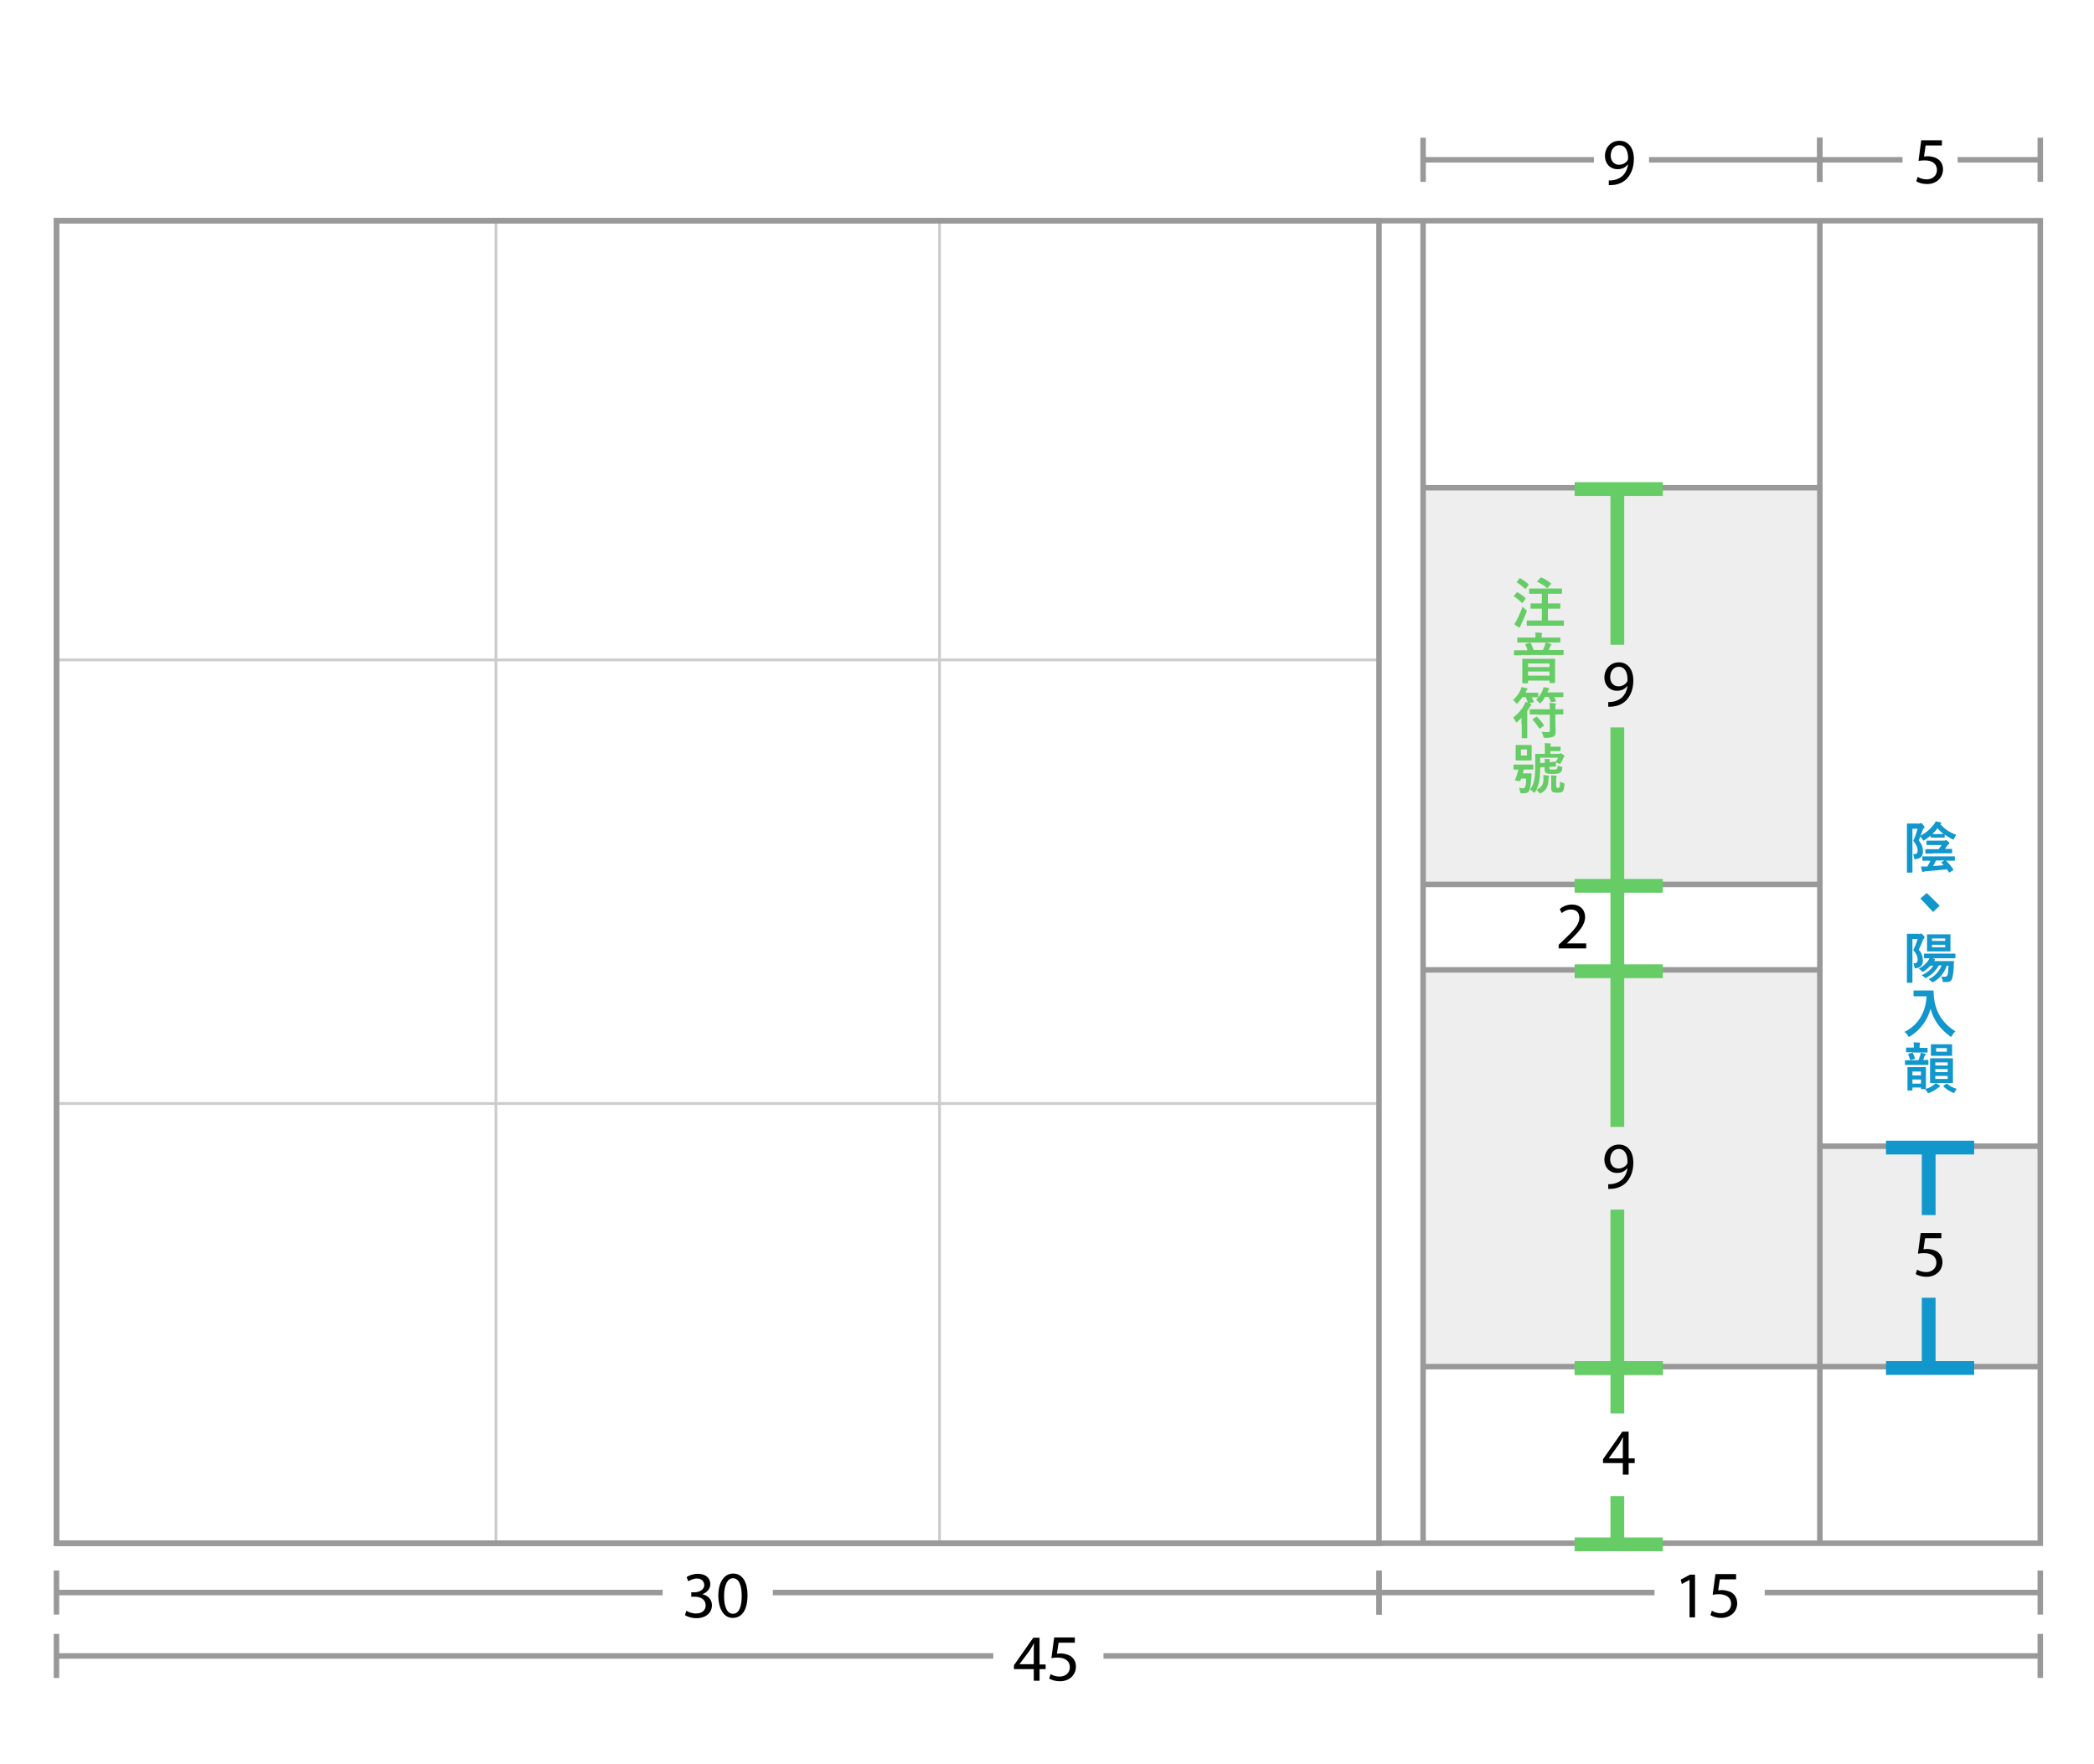
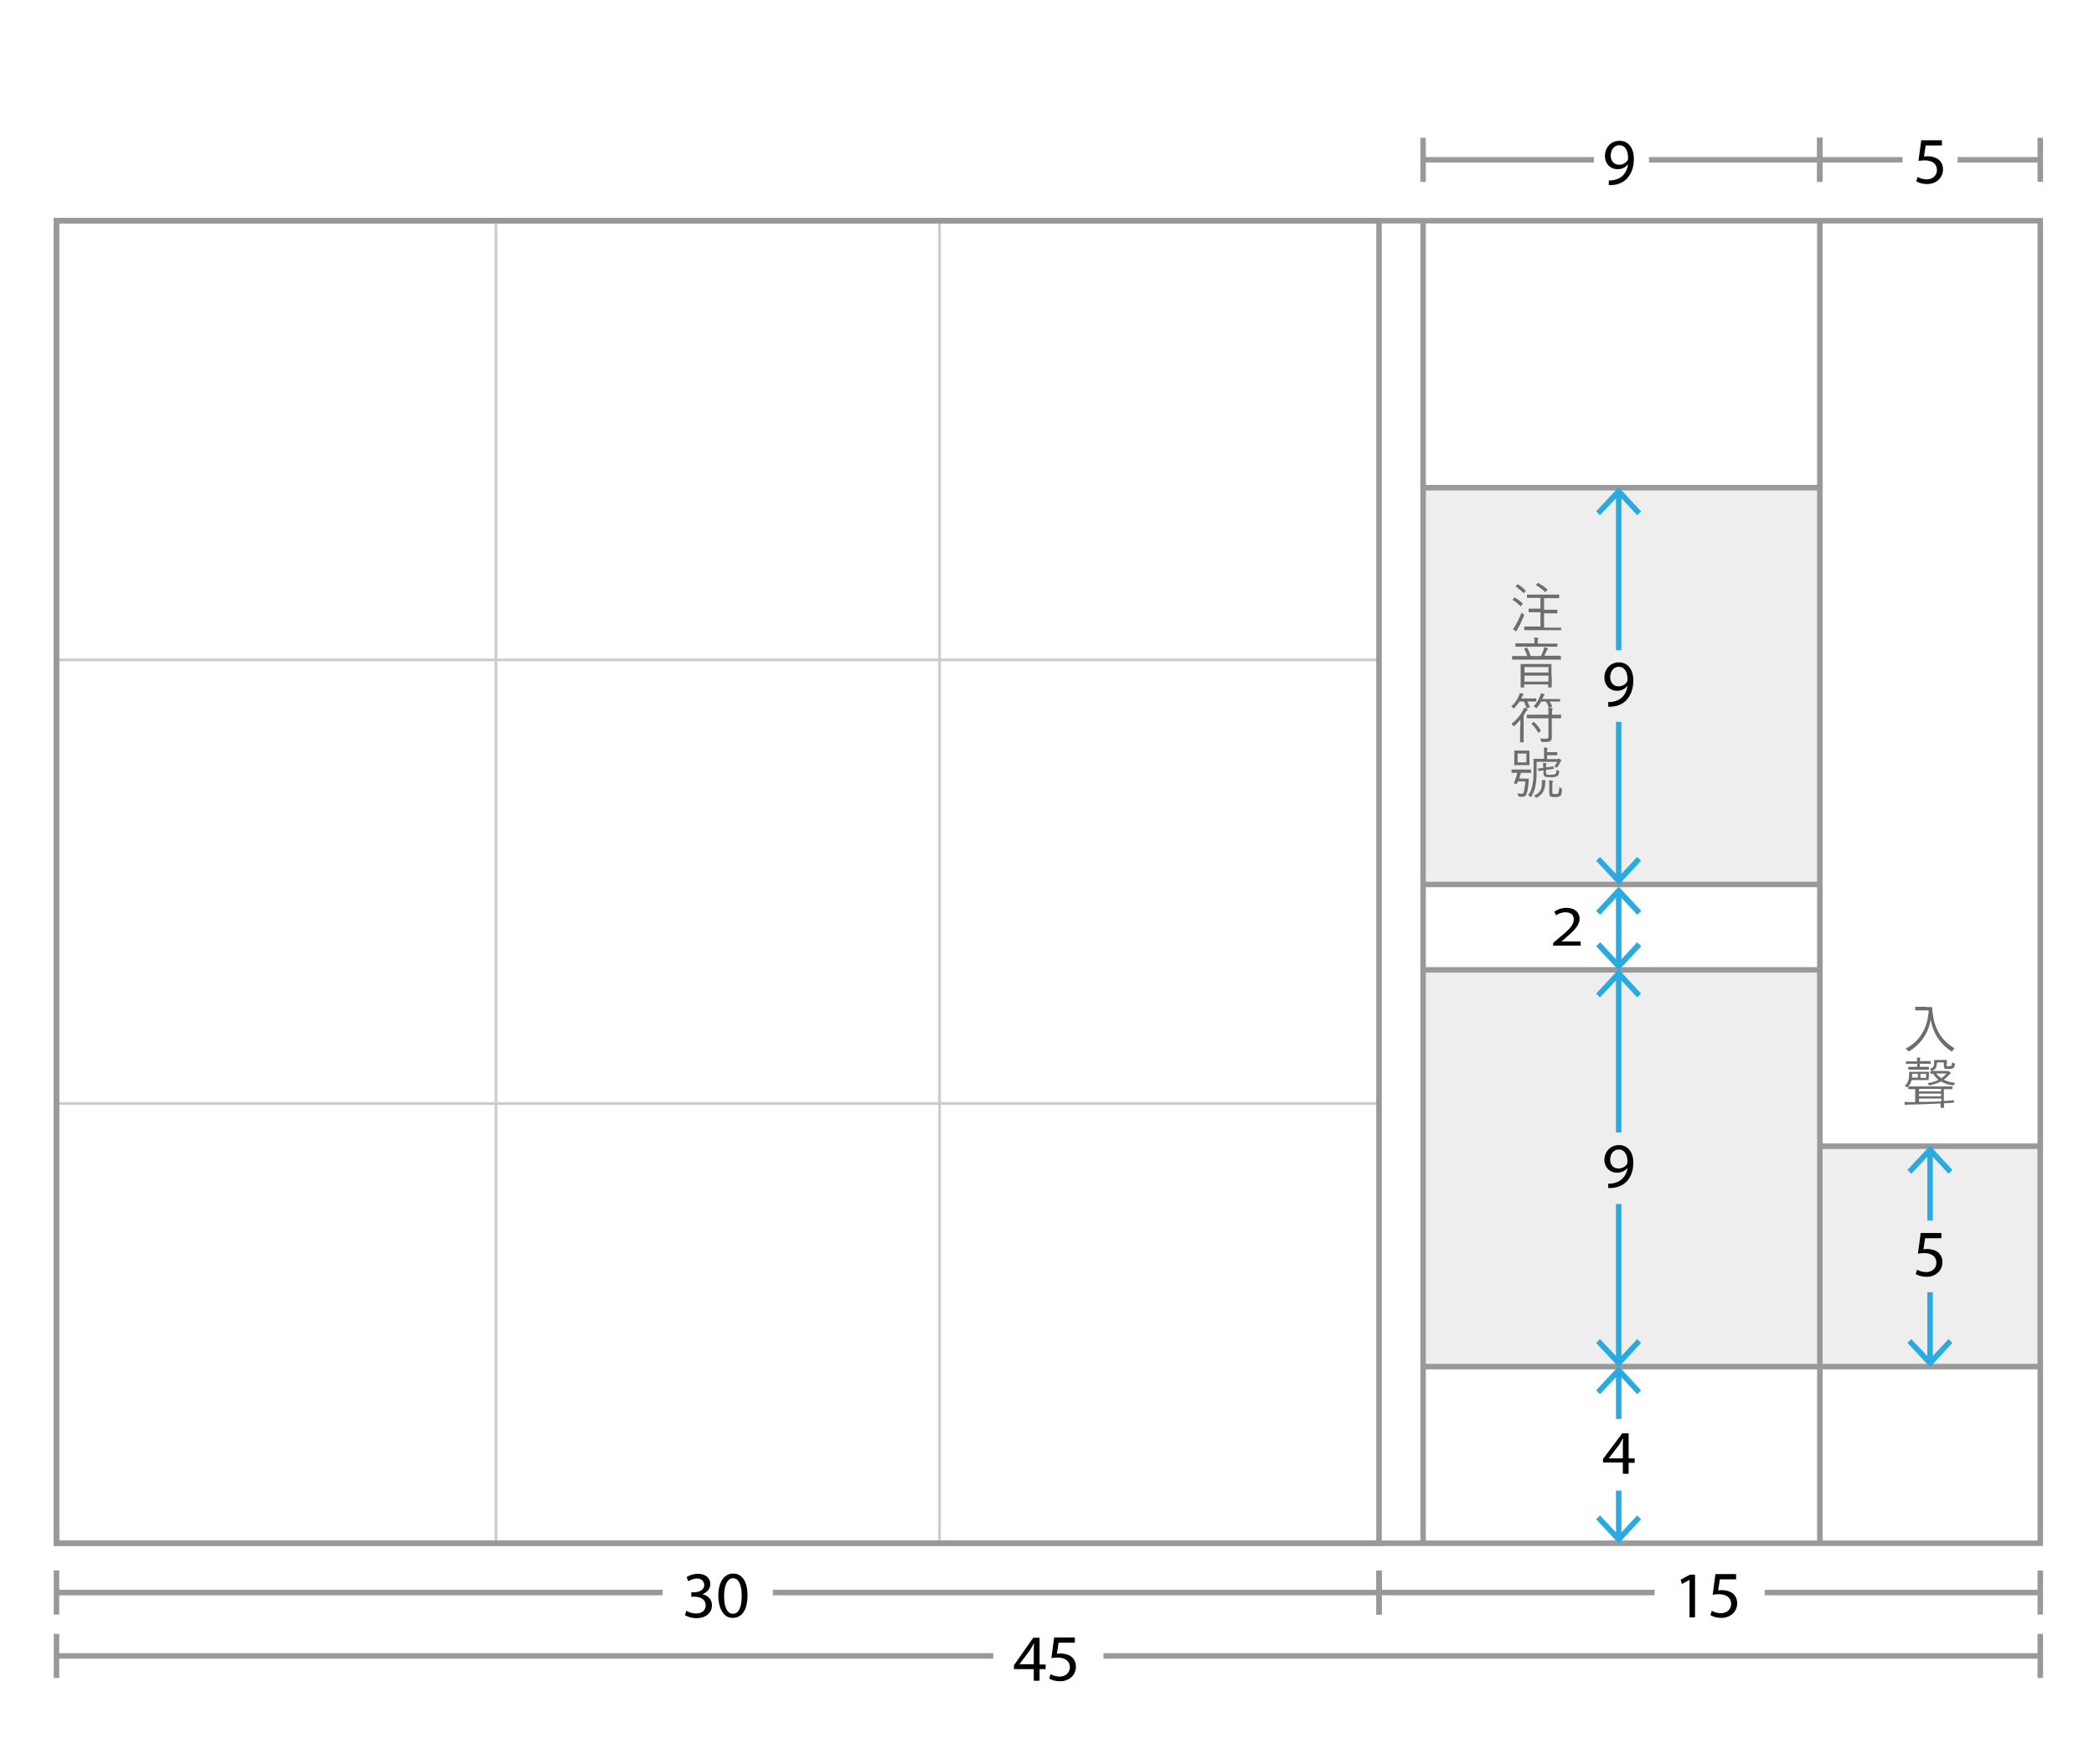
<svg xmlns="http://www.w3.org/2000/svg" viewBox="0 0 760 640" enable-background="new 0 0 760 640">
  <g>
    <g>
      <path fill="none" stroke="#999" stroke-width="2" stroke-miterlimit="10" d="M20.5 601h340M400.5 601h340" />
      <path fill="#999" d="M19.5 593h2v16h-2zM739.5 593h2v16h-2z" />
      <path d="M375.2 610v-4.2H368v-1.4l7-10h2.3v9.7h2.2v1.7h-2.2v4.2h-2.1zm0-5.9v-5.2c0-.8 0-1.6.1-2.4h-.1c-.5.9-.9 1.6-1.3 2.3L370 604h5.2zM390.2 596.2h-6l-.6 4c.4 0 .7-.1 1.3-.1 1.2 0 2.4.3 3.4.8 1.2.7 2.2 2 2.2 4 0 3-2.4 5.3-5.8 5.3-1.7 0-3.1-.5-3.9-1l.5-1.6c.6.4 1.9.9 3.3.9 2 0 3.7-1.3 3.7-3.4 0-2-1.4-3.5-4.5-3.5-.9 0-1.6.1-2.2.2l1-7.5h7.5v1.9z" />
    </g>
    <g>
      <path fill="none" stroke="#999" stroke-width="2" stroke-miterlimit="10" d="M20.5 578h220M280.5 578h220" />
      <path fill="#999" d="M19.5 570h2v16h-2zM499.5 570h2v16h-2z" />
      <path d="M249.1 584.6c.6.4 2 1 3.5 1 2.7 0 3.6-1.7 3.5-3 0-2.2-2-3.1-4-3.1h-1.2v-1.6h1.2c1.5 0 3.5-.8 3.5-2.6 0-1.2-.8-2.4-2.7-2.4-1.2 0-2.4.6-3.1 1l-.6-1.5c.8-.6 2.4-1.2 4.1-1.2 3.1 0 4.5 1.8 4.5 3.7 0 1.6-1 3-2.9 3.7 1.9.4 3.5 1.8 3.5 4 0 2.5-1.9 4.7-5.7 4.7-1.8 0-3.3-.6-4.1-1.1l.5-1.6zM271.3 579c0 5.3-2 8.2-5.4 8.2-3 0-5.1-2.9-5.2-8 0-5.2 2.3-8.1 5.4-8.1 3.3 0 5.2 3 5.2 7.9zm-8.5.3c0 4.1 1.2 6.4 3.2 6.4 2.2 0 3.2-2.5 3.2-6.5 0-3.8-1-6.4-3.2-6.4-1.8 0-3.2 2.2-3.2 6.5z" />
    </g>
    <g>
      <path fill="none" stroke="#999" stroke-width="2" stroke-miterlimit="10" d="M500.5 578h100M640.5 578h100" />
      <path fill="#999" d="M499.5 570h2v16h-2zM739.5 570h2v16h-2z" />
      <path d="M613.2 573.4l-2.8 1.5-.4-1.6 3.4-1.8h1.8V587h-2v-13.6zM630.2 573.2h-6l-.6 4c.4 0 .7-.1 1.3-.1 1.2 0 2.4.3 3.4.8 1.2.7 2.2 2 2.2 4 0 3-2.4 5.3-5.8 5.3-1.7 0-3.1-.5-3.9-1l.5-1.6c.6.4 1.9.9 3.3.9 2 0 3.7-1.3 3.7-3.4 0-2-1.4-3.5-4.5-3.5-.9 0-1.6.1-2.2.2l1-7.5h7.5v1.9z" />
    </g>
  </g>
  <g>
    <g>
      <path fill="none" stroke="#999" stroke-width="2" stroke-miterlimit="10" d="M660.5 58h30M710.5 58h30" />
      <path fill="#999" d="M659.5 50h2v16h-2zM739.5 50h2v16h-2z" />
      <path fill="none" d="M694.5 46.5h13.9v30.4h-13.9z" />
      <path d="M704.9 52.8h-6l-.6 4c.4 0 .7-.1 1.3-.1 1.2 0 2.4.3 3.4.8 1.2.7 2.2 2 2.2 4 0 3-2.4 5.3-5.8 5.3-1.7 0-3.1-.5-3.9-1l.5-1.6c.6.4 1.9.9 3.3.9 2 0 3.7-1.3 3.7-3.4 0-2-1.4-3.5-4.5-3.5-.9 0-1.6.1-2.2.2l1-7.5h7.5v1.9z" />
    </g>
    <g>
      <path fill="none" stroke="#999" stroke-width="2" stroke-miterlimit="10" d="M516.5 58h62M598.5 58h62" />
      <path fill="#999" d="M515.5 50h2v16h-2zM659.5 50h2v16h-2z" />
      <path d="M583.8 65.5c.5 0 1 0 1.7-.1 1.2-.2 2.4-.7 3.3-1.5 1-.9 1.8-2.3 2.1-4.2h-.1c-.9 1.1-2.1 1.7-3.7 1.7-2.8 0-4.6-2.1-4.6-4.8 0-3 2.1-5.5 5.3-5.5s5.2 2.6 5.2 6.6c0 3.4-1.2 5.8-2.7 7.3-1.2 1.2-2.9 1.9-4.5 2.1-.8.1-1.4.1-1.9.1v-1.7zm.8-9c0 1.9 1.2 3.3 3 3.3 1.4 0 2.5-.7 3.1-1.6.1-.2.2-.4.2-.8 0-2.7-1-4.7-3.2-4.7-1.8 0-3.1 1.6-3.1 3.8z" />
    </g>
  </g>
  <g>
    <g>
      <path fill="#eee" d="M516.5 177.1h144v144h-144z" />
      <path fill="none" stroke="#999" stroke-width="2" stroke-miterlimit="10" d="M516.5 321h144M516.5 177h144" />
    </g>
    <g>
      <path fill="#eee" d="M516.5 352.1h144v144h-144z" />
      <path fill="none" stroke="#999" stroke-width="2" stroke-miterlimit="10" d="M516.5 496h144M516.5 352h144" />
    </g>
    <g>
      <path fill="#eee" d="M660.5 416.1h80v80h-80z" />
      <path fill="none" stroke="#999" stroke-width="2" stroke-miterlimit="10" d="M660.5 416h80M660.5 496h80" />
    </g>
    <g fill="none" stroke="#ccc" stroke-miterlimit="10">
      <path d="M180 560V80M341 560V80M20.5 239.5h480M20.5 400.5h480" />
    </g>
    <g fill="none" stroke="#999" stroke-width="2" stroke-miterlimit="10">
      <path d="M20.5 80.1h720v480h-720z" />
      <path d="M20.5 80.1h480v480h-480z" />
      <path d="M660.5 560V80M516.5 560V80" />
    </g>
  </g>
  <g>
-     <g fill="#1197CC">
-       <path d="M700.8 303.2c-.7.6-1.5 1.2-2.3 1.7-.2.1-.3.2-.4.2-.1 0-.2-.2-.4-.5-.2-.4-.4-.7-.7-1-.2.5-.4.9-.6 1.4 1.3 1.7 1.5 2.7 1.5 4.1 0 1.6-.7 2.4-2.5 2.7-.6.1-.6.1-.7-.6-.1-.6-.2-.9-.4-1.2 1.2.1 1.7-.2 1.7-1.4 0-.9-.5-2-1.6-3.5.8-1.6 1.1-2.8 1.6-4.3h-1.9v15.7c0 .2 0 .2-.2.2h-1.6c-.2 0-.2 0-.2-.2v-17.4c0-.2 0-.2.2-.2h4.2c.2 0 .3 0 .4-.1.1 0 .2-.1.3-.1.2 0 .3.1.8.7.4.5.5.6.5.8 0 .2-.1.2-.2.3-.2.2-.3.4-.4.6-.3.8-.6 1.5-.8 2.2 2-1.1 3.4-2.3 4.9-4.2.2-.3.4-.6.5-1 .6.1 1.3.2 1.9.4.2.1.2.1.2.2s0 .2-.2.3l-.2.1c1.6 1.8 3.4 3 5.8 3.9-.2.3-.5.7-.7 1.2-.1.4-.2.5-.4.5-.1 0-.2-.1-.5-.2-.9-.5-1.8-1-2.6-1.6v.9c0 .2 0 .2-.2.2h-4.7c-.2 0-.2 0-.2-.2v-.6zm-.4 9.2h-2.5c-.2 0-.2 0-.2-.2V311c0-.2 0-.2.2-.2H709.3c.2 0 .2 0 .2.2v1.2c0 .2 0 .2-.2.2h-3c1.1 1 1.8 1.9 2.6 3.1.1.2.1.3-.1.4l-1.2.7c-.1.1-.2.1-.2.1-.1 0-.1 0-.1-.1-.2-.4-.4-.7-.7-1.1-2.4.3-5 .5-7.5.7-.5 0-.7.1-.9.2-.1 0-.2.1-.3.1s-.2-.1-.3-.3c-.2-.5-.3-1.1-.4-1.7h2.3c.5-.8.8-1.4 1.1-2h-.2zm1.1-2.6H699c-.2 0-.2 0-.2-.2v-1.2c0-.2 0-.2.2-.2h4.6c.4-.5.7-.9 1.1-1.5h-5.3c-.2 0-.2 0-.2-.2v-1.2c0-.2 0-.2.2-.2h6.3c.2 0 .3 0 .3-.1s.1-.1.2-.1c.2 0 .3.1.8.5s.5.6.5.7-.1.2-.2.3c-.2.1-.3.2-.6.6-.3.4-.6.8-.8 1.1h2.4c.2 0 .2 0 .2.2v1.2c0 .2 0 .2-.2.2h-6.8zm2.6-7.1h1.3c-.8-.6-1.5-1.3-2.2-2.1-.6.8-1.2 1.5-1.9 2.1h2.8zm-1.5 9.7c-.3.7-.6 1.3-1 1.9 1.3-.1 2.6-.1 3.8-.3l-.7-.8c-.1-.2-.1-.2.1-.4l1-.5h-3.2zM704 328.7l-2.4 2.3-4.6-4.9 2.3-2 4.7 4.6zM696.5 339c.2 0 .3 0 .4-.1.1 0 .2-.1.3-.1.2 0 .3 0 .8.6.4.5.5.6.5.8 0 .2-.1.2-.2.4-.2.2-.3.4-.4.6-.5 1.4-.8 2.1-1.5 3.5 1.2 1.2 1.5 2.8 1.5 4 0 1.5-.7 2.4-2.4 2.7-.6.1-.6.1-.7-.6-.1-.6-.2-.9-.4-1.2 1.2.1 1.6-.3 1.6-1.4 0-.9-.4-2-1.6-3.4.8-1.6 1.1-2.5 1.6-4h-1.9v15.7c0 .2 0 .2-.2.2h-1.6c-.2 0-.2 0-.2-.2v-17.4c0-.2 0-.2.2-.2h4.2zm7.1 11.5c-1.1 1.9-2.5 3.2-4.3 4.3-.2.1-.3.2-.4.2-.1 0-.2-.1-.5-.4-.2-.2-.7-.5-1-.6 1.9-.9 3.3-2 4.3-3.5h-1.1c-.7.8-1.5 1.4-2.3 2-.2.1-.4.2-.5.2-.1 0-.3-.1-.5-.4s-.7-.6-1-.7c1.4-.7 2.5-1.6 3.5-2.9.2-.3.3-.6.5-.9h-1.8c-.2 0-.2 0-.2-.2v-1.3c0-.2 0-.2.2-.2h11c.2 0 .2 0 .2.2v1.3c0 .2 0 .2-.2.2H701.4l.6.2c.3.1.3.2.3.3 0 .1 0 .2-.1.2l-.3.3h7c.2 0 .3 0 .3.2-.1.6-.1 1.3-.1 1.9-.1 1.9-.3 3.1-.5 4-.3 1.1-.9 1.5-2.1 1.5h-.9c-.5 0-.5 0-.6-.7-.1-.5-.3-1-.5-1.3.7.1.9.1 1.4.1.5 0 .7-.2.9-.6.2-.5.3-1.3.4-3.4h-.6c-1 2.5-2.3 4.4-4.7 5.8-.2.1-.4.2-.5.2-.1 0-.2-.1-.5-.4-.2-.2-.7-.5-.9-.7 2.2-1.1 3.7-2.7 4.7-5h-1.1zm1.8-11.4h2.3c.2 0 .2 0 .2.2v5.8c0 .2 0 .2-.2.2h-8.1c-.2 0-.2 0-.2-.2v-5.8c0-.2 0-.2.2-.2h5.8zm-4.2 2.4h4.8v-.9h-4.8v.9zm4.8 1.4h-4.8v.9h4.8v-.9zM699.5 359.5h2c.2 0 .3 0 .3.2 0 .7 0 1.3.1 2.2.6 5.4 3.1 9.5 7.8 12.4-.4.3-.8.8-1.2 1.5-.2.3-.2.5-.4.5-.1 0-.2-.1-.5-.3-3.6-2.7-5.9-5.9-6.9-9.9-1.1 4.1-3.7 7.7-7.4 10-.2.1-.4.2-.5.2-.1 0-.2-.2-.4-.5-.3-.5-.8-1-1.2-1.3 5-2.4 7.8-7.2 8-12.9h-4.5c-.2 0-.2 0-.2-.2v-1.7c0-.2 0-.2.2-.2h4.8zM693.9 386.5h-2.3c-.2 0-.2 0-.2-.2V385c0-.2 0-.2.2-.2H696.3c.2-.6.5-1.3.6-1.7.1-.4.1-.5.2-1 .6.1 1.1.2 1.6.3.2.1.3.1.3.2s-.1.2-.2.3c-.1.1-.2.2-.3.4-.2.4-.3.9-.5 1.4h1.7c.2 0 .2 0 .2.2v1.4c0 .2 0 .2-.2.2h-5.8zm.3-4.6H692c-.2 0-.2 0-.2-.2v-1.3c0-.2 0-.2.2-.2h2.6v-.2c0-.7 0-1.3-.1-1.7.8 0 1.4.1 2.1.1.2 0 .3.1.3.2s-.1.2-.1.4c-.1.2-.1.4-.1 1.1v.2h2.7c.2 0 .2 0 .2.2v1.3c0 .2 0 .2-.2.2h-5.2zm4.8 13.3c1.2-.4 2-.8 2.9-1.5.3-.2.5-.4.7-.6.5.3.9.5 1.3.8.2.1.2.2.2.3 0 .1-.1.2-.2.3-.2.1-.3.2-.5.3-.9.7-1.8 1.3-3.1 1.8-.2.1-.4.1-.5.1-.2 0-.2-.1-.4-.5s-.5-.7-.7-.9h-1.3c-.2 0-.2 0-.2-.2v-.4h-3.1v.9c0 .2 0 .2-.2.2h-1.4c-.2 0-.2 0-.2-.2v-8.1c0-.2 0-.2.2-.2h6.3c.2 0 .2 0 .2.2v7.7zm-5.1-13.1c.3-.1.3 0 .4.2.2.5.5 1 .7 1.8.1.2 0 .2-.3.3l-1.1.3c-.3 0-.3 0-.4-.2-.2-.7-.4-1.2-.6-1.8-.1-.2-.1-.2.2-.3l1.1-.3zm.2 6.8v1.4h3.1v-1.4h-3.1zm3.1 4.4v-1.5h-3.1v1.5h3.1zm5.8-.2h-2.3c-.2 0-.2 0-.2-.2v-8.6c0-.2 0-.2.2-.2H708.6c.2 0 .2 0 .2.2v8.6c0 .2 0 .2-.2.2H703zm3.1-14.1h2.2c.2 0 .2 0 .2.2v3.8c0 .2 0 .2-.2.2H701c-.2 0-.2 0-.2-.2v-3.8c0-.2 0-.2.2-.2h5.1zm-3.7 6.6v1.1h4.5v-1.1h-4.5zm4.5 3.5V388h-4.5v1.1h4.5zm0 1.4h-4.5v1.1h4.5v-1.1zm-.3-10.1h-3.9v1.3h3.9v-1.3zm-.3 13c.1-.1.2-.1.3-.1.1 0 .1 0 .2.1.9.8 2 1.4 3.4 1.8-.2.3-.5.6-.7 1-.2.4-.2.5-.4.5-.1 0-.3-.1-.5-.2-1.3-.6-2.3-1.3-3.2-2.1-.2-.2-.1-.2.1-.4l.8-.6z" />
+     <g fill="#6D6D6D">
+       <path d="M699.2 365.5h1.9s.2 0 .2.2c0 .5 0 1.3.2 2.4.7 5.3 3.1 9.5 7.9 12.4-.2.2-.5.5-.7.8-.1.2-.2.3-.3.3-.1 0-.1 0-.3-.1-4.1-2.8-6.5-6.5-7.4-11.5-.7 4.9-3.6 9-7.7 11.5-.2.1-.2.1-.3.1s-.1-.1-.3-.3c-.2-.3-.5-.5-.8-.7 5.2-2.6 8.1-7.7 8.4-13.9H695.3c-.1 0-.2 0-.2-.2v-.9c0-.1 0-.2.2-.2h3.9zM700 390.8v1c0 .1 0 .2-.2.2h-6c-.2.9-.6 1.7-1.3 2.4-.1.1-.2.2-.3.2-.1 0-.1 0-.3-.1-.2-.2-.4-.3-.6-.4 1.3-1.1 1.6-2.4 1.6-4.2v-.7c0-.1 0-.2.2-.2H699.9c.1 0 .2 0 .2.2v1.6zm5.6 8.8c1.2-.1 2.5-.2 3.7-.3-.1.1-.1.3-.1.5-.1.4-.1.4-.5.4-.8.1-1.9.2-3.1.2v1.5c0 .1 0 .2-.2.2h-.9c-.2 0-.2 0-.2-.2v-1.4c-1.4.1-3 .1-4.4.2-2.9.1-4.8.2-7.1.2-.4 0-.7 0-.9.1-.1.1-.2.1-.3.1-.1 0-.1-.1-.2-.2-.1-.3-.2-.6-.2-1 .5 0 1.1.1 2.2.1h1.7v-4.7h-2.3c-.1 0-.2 0-.2-.2v-.6c0-.1 0-.2.2-.2H708.4c.1 0 .2 0 .2.2v.6c0 .1 0 .2-.2.2H705.5v4.3zm-4.8-13.7c0 .1 0 .2-.2.2h-3.8v1.1h3.1c.1 0 .2 0 .2.2v.6c0 .1 0 .2-.2.2H692.8c-.2 0-.2 0-.2-.2v-.6c0-.1 0-.2.2-.2h3v-1.1h-3.9c-.1 0-.2 0-.2-.2v-.6c0-.1 0-.1.2-.1h3.9v-.1c0-.4 0-.9-.1-1.3.5 0 .8.1 1.1.1.1 0 .2.1.2.2s0 .1-.1.2c-.1.2-.1.3-.1.8h3.7c.1 0 .2 0 .2.2v.6zm-4.7 3.8H694v.1c0 .5 0 .9-.1 1.3h2.2v-1.4zm8.4 5.5h-8v.9h8v-.9zm0 1.7h-8v1h8v-1zm0 1.8h-8v1.2h2.2c1.9 0 3.9-.1 5.9-.2v-1zm-5.4-9H697v1.5h2.1v-1.5zm7.4-.9c.2 0 .3 0 .4-.1h.2c.1 0 .2 0 .5.3s.4.4.4.5c0 .1 0 .2-.2.2l-.6.6c-.5.6-1.1 1.1-1.7 1.6 1.2.6 2.6.9 4.1 1.1-.2.2-.3.4-.4.6-.2.4-.2.4-.6.3-1.5-.2-2.9-.7-4.1-1.4-1.1.6-2.4 1-4 1.4-.3.1-.4.1-.5-.2-.1-.3-.2-.4-.4-.6 1.5-.2 2.9-.6 4-1.2-.8-.6-1.5-1.3-1.9-2.2h-.9c-.2 0-.2 0-.2-.2v-.6c0-.1 0-.2.2-.2h5.7zm-.1-2.4c0 .2 0 .4.2.5.1.1.4.1.8.1.5 0 .7-.1.9-.3.1-.2.1-.5.2-1.2.2.2.4.3.7.4.3.1.3.1.3.5-.1.8-.3 1-.5 1.2-.2.2-.8.4-1.6.4-.6 0-1.1 0-1.3-.1-.4-.1-.6-.4-.6-1v-1.3H703c0 1.6-.4 2.4-1.6 3-.3.1-.3.1-.5-.2-.2-.2-.3-.4-.5-.5 1.4-.4 1.6-1 1.6-2.3v-.7c0-.1 0-.2.2-.2h4.2s.2 0 .2.2v1.5zm-3.7 3.2c.5.7 1.1 1.2 1.9 1.7.8-.5 1.4-1.1 1.9-1.7h-3.8z" />
    </g>
    <g>
-       <path fill="none" stroke="#1197CC" stroke-width="5" stroke-miterlimit="10" d="M700 416v25M700 471v25" />
-       <path fill="#1197CC" d="M684.5 414h32v5h-32zM684.5 494h32v5h-32z" />
+       <path fill="#1197CC" d="M700.5 418v76" />
+       <path fill="none" stroke="#29ABE2" stroke-width="2" stroke-miterlimit="10" d="M700.5 418v25M700.5 469v25" />
+       <path fill="#29ABE2" d="M692.3 424.6l1.4 1.4 6.8-7.2 6.7 7.2 1.4-1.4-8.1-8.8zM692.3 487.4l1.4-1.4 6.8 7.2 6.7-7.2 1.4 1.4-8.1 8.8z" />
      <path d="M704.7 449.4h-6l-.6 4c.4 0 .7-.1 1.3-.1 1.2 0 2.4.3 3.4.8 1.2.7 2.2 2 2.2 4 0 3-2.4 5.3-5.8 5.3-1.7 0-3.1-.5-3.9-1l.5-1.6c.6.4 1.9.9 3.3.9 2 0 3.7-1.3 3.7-3.4 0-2-1.4-3.5-4.5-3.5-.9 0-1.6.1-2.2.2l1-7.5h7.5v1.9z" />
    </g>
  </g>
  <g>
    <g>
-       <path fill="none" stroke="#6c6" stroke-width="5" stroke-miterlimit="10" d="M587 496v17M587 543v17" />
-       <path fill="#6c6" d="M571.5 494h32v5h-32zM571.5 558h32v5h-32z" />
-       <path d="M589 535.2V531h-7.2v-1.4l7-10h2.3v9.7h2.2v1.7h-2.2v4.2H589zm0-5.9v-5.2c0-.8 0-1.6.1-2.4h-.1c-.5.9-.9 1.6-1.3 2.3l-3.8 5.3h5.1z" />
+       <path fill="none" stroke="#29ABE2" stroke-width="2" stroke-miterlimit="10" d="M587.5 498v17M587.5 541v17" />
+       <path fill="#29ABE2" d="M579.3 504.6l1.4 1.4 6.8-7.2 6.7 7.2 1.4-1.4-8.1-8.8zM579.3 551.4l1.4-1.4 6.8 7.2 6.7-7.2 1.4 1.4-8.1 8.8z" />
+       <path d="M589 534.8v-4h-7.2v-1.3l7-9.3h2.3v9.1h2.2v1.6h-2.2v4H589zm0-5.5v-4.9c0-.8 0-1.5.1-2.3h-.1c-.5.9-.9 1.5-1.3 2.2l-3.8 5h5.1z" />
    </g>
    <g>
-       <path fill="none" stroke="#6c6" stroke-width="5" stroke-miterlimit="10" d="M587 352v57M587 439v57" />
-       <path fill="#6c6" d="M571.5 350h32v5h-32zM571.5 494h32v5h-32z" />
-       <path d="M583.6 429.8c.5 0 1 0 1.7-.1 1.2-.2 2.4-.7 3.3-1.5 1-.9 1.8-2.3 2.1-4.2h-.1c-.9 1.1-2.1 1.7-3.7 1.7-2.8 0-4.6-2.1-4.6-4.8 0-3 2.1-5.5 5.3-5.5s5.2 2.6 5.2 6.6c0 3.4-1.2 5.8-2.7 7.3-1.2 1.2-2.9 1.9-4.5 2.1-.8.1-1.4.1-1.9.1v-1.7zm.8-9c0 1.9 1.2 3.3 3 3.3 1.4 0 2.5-.7 3.1-1.6.1-.2.2-.4.2-.8 0-2.7-1-4.7-3.2-4.7-1.8 0-3.1 1.6-3.1 3.8z" />
+       <path fill="none" stroke="#29ABE2" stroke-width="2" stroke-miterlimit="10" d="M587.5 354v57M587.5 437v57" />
+       <path fill="#29ABE2" d="M579.3 360.6l1.4 1.4 6.8-7.2 6.7 7.2 1.4-1.4-8.1-8.8zM579.3 487.4l1.4-1.4 6.8 7.2 6.7-7.2 1.4 1.4-8.1 8.8z" />
+       <path d="M583.6 429.6c.5 0 1 0 1.7-.1 1.2-.2 2.4-.7 3.3-1.5 1-.9 1.8-2.2 2.1-4h-.1c-.9 1-2.1 1.6-3.7 1.6-2.8 0-4.6-2.1-4.6-4.6 0-2.9 2.1-5.4 5.3-5.4s5.2 2.5 5.2 6.4c0 3.3-1.2 5.7-2.7 7.1-1.2 1.1-2.9 1.8-4.5 2-.8.1-1.4.1-1.9.1v-1.6zm.8-8.7c0 1.9 1.2 3.2 3 3.2 1.4 0 2.5-.7 3.1-1.6.1-.2.2-.4.2-.7 0-2.6-1-4.6-3.2-4.6-1.8 0-3.1 1.5-3.1 3.7z" />
    </g>
    <g>
-       <path fill="none" stroke="#6c6" stroke-width="5" stroke-miterlimit="10" d="M587 322v30" />
-       <path d="M565.7 344.2v-1.3l1.7-1.6c4-3.8 5.8-5.8 5.8-8.2 0-1.6-.8-3-3.1-3-1.4 0-2.6.7-3.3 1.3l-.7-1.5c1.1-.9 2.6-1.6 4.4-1.6 3.4 0 4.8 2.3 4.8 4.5 0 2.9-2.1 5.2-5.4 8.4l-1.2 1.2h7v1.8h-10z" />
+       <path fill="none" stroke="#29ABE2" stroke-width="2" stroke-miterlimit="10" d="M587.5 324v26" />
+       <path fill="#29ABE2" d="M579.3 330.6l1.5 1.4 6.7-7.2 6.7 7.2 1.5-1.4-8.2-8.8zM579.3 343.4l1.5-1.4 6.7 7.2 6.7-7.2 1.5 1.4-8.2 8.8z" />
+       <path d="M563.7 343.3v-1.1l1.7-1.4c4-3.3 5.8-5 5.8-7.1 0-1.4-.8-2.6-3.1-2.6-1.4 0-2.6.6-3.3 1.1l-.7-1.3c1.1-.8 2.6-1.4 4.4-1.4 3.4 0 4.8 2 4.8 3.9 0 2.5-2.1 4.5-5.4 7.3l-1.2 1h7v1.5h-10z" />
    </g>
    <g>
-       <path fill="none" stroke="#6c6" stroke-width="5" stroke-miterlimit="10" d="M587 177v57M587 264v57" />
-       <path fill="#6c6" d="M571.5 175h32v5h-32zM571.5 319h32v5h-32z" />
+       <path fill="none" stroke="#29ABE2" stroke-width="2" stroke-miterlimit="10" d="M587.5 179v57M587.5 262v57" />
+       <path fill="#29ABE2" d="M579.3 185.6l1.4 1.4 6.8-7.2 6.7 7.2 1.4-1.4-8.1-8.8zM579.3 312.4l1.4-1.4 6.8 7.2 6.7-7.2 1.4 1.4-8.1 8.8z" />
      <path d="M583.6 254.8c.5 0 1 0 1.7-.1 1.2-.2 2.4-.7 3.3-1.5 1-.9 1.8-2.3 2.1-4.2h-.1c-.9 1.1-2.1 1.7-3.7 1.7-2.8 0-4.6-2.1-4.6-4.8 0-3 2.1-5.5 5.3-5.5s5.2 2.6 5.2 6.6c0 3.4-1.2 5.8-2.7 7.3-1.2 1.2-2.9 1.9-4.5 2.1-.8.1-1.4.1-1.9.1v-1.7zm.8-9c0 1.9 1.2 3.3 3 3.3 1.4 0 2.5-.7 3.1-1.6.1-.2.2-.4.2-.8 0-2.7-1-4.7-3.2-4.7-1.8 0-3.1 1.6-3.1 3.8z" />
    </g>
-     <g fill="#6c6">
-       <path d="M550.4 215.1c.2-.2.2-.2.4-.1 1 .5 1.9 1.2 2.8 2 .1.1.1.1.1.2s0 .1-.1.2l-.9 1.3c-.1.1-.1.1-.2.1 0 0-.1 0-.2-.1-.9-.8-1.8-1.6-2.8-2.2l-.1-.1c0-.1 0-.1.1-.2l.9-1.1zm.2 9.7c.6-1.1 1.3-2.7 2-4.6.3.3.7.7 1.1 1 .3.2.4.3.4.5 0 .1 0 .2-.1.5-.6 1.6-1.3 3.1-1.9 4.4-.2.3-.3.6-.3.8 0 .2-.1.3-.3.3-.1 0-.2 0-.4-.1-.5-.3-1-.6-1.5-1.1.4-.6.7-1 1-1.7zm.8-14.8c.2-.2.2-.2.4-.1 1 .6 2 1.3 2.9 2.1.1.1.1.1.1.2s0 .1-.1.2l-.9 1.2c-.2.2-.2.2-.3.1-.9-.8-2-1.7-2.9-2.3l-.1-.1c0-.1 0-.1.1-.2l.8-1.1zm5.7 17.1h-2.8c-.2 0-.2 0-.2-.2v-1.5c0-.2 0-.2.2-.2h5.3v-4.3H555.7c-.2 0-.2 0-.2-.2v-1.5c0-.2 0-.2.2-.2H559.6v-3.5h-4.4c-.2 0-.2 0-.2-.2v-1.5c0-.2 0-.2.2-.2h11.5c.2 0 .2 0 .2.2v1.5c0 .2 0 .2-.2.2h-4.9v3.5h4.3c.2 0 .2 0 .2.2v1.5c0 .2 0 .2-.2.2h-4.3v4.3h5.6c.2 0 .2 0 .2.2v1.5c0 .2 0 .2-.2.2h-10.3zm2-17.4c.2-.2.2-.2.4-.1 1 .4 2.4 1.3 3.4 2.1.1.1.1.1.1.2s0 .1-.2.2l-1 1.2c-.2.2-.2.2-.4.1-.9-.9-2.3-1.7-3.4-2.2-.2-.1-.2-.1 0-.3l1.1-1.2zM552.2 237.8h-2.5c-.2 0-.2 0-.2-.2v-1.4c0-.2 0-.2.2-.2h4.7c-.2-.8-.4-1.3-.8-2-.1-.2 0-.2.2-.3l1.4-.4c.2-.1.3 0 .4.2.4.7.6 1.4 1 2.4h3.4c.3-.7.5-1.1.7-1.7.1-.3.2-.6.2-1 .7.1 1.3.3 1.9.5.2.1.3.1.3.2s-.1.2-.2.3c-.1.1-.2.3-.3.5l-.5 1.2h5.2c.2 0 .2 0 .2.2v1.4c0 .2 0 .2-.2.2h-15.1zm1.4-4.6h-2.7c-.2 0-.2 0-.2-.2v-1.4c0-.2 0-.2.2-.2h6.4c0-.8 0-1.3-.1-1.8.7 0 1.4 0 2.2.1.2 0 .3.1.3.2s-.1.2-.1.4c-.1.2-.1.4-.1 1.1h6.6c.2 0 .2 0 .2.2v1.4c0 .2 0 .2-.2.2h-12.5zm-.9 14.7c-.2 0-.2 0-.2-.2V239.3c0-.2 0-.2.2-.2h11.5c.2 0 .2 0 .2.2V247.7c0 .2 0 .2-.2.2h-1.6c-.2 0-.2 0-.2-.2v-.7h-7.8v.8c0 .2 0 .2-.2.2h-1.7zm1.9-5.8h7.8v-1.3h-7.8v1.3zm7.8 3.1v-1.5h-7.8v1.5h7.8zM552.2 262.8v-2.3c-.5.5-.9 1-1.4 1.4-.2.2-.3.3-.4.3-.1 0-.2-.1-.4-.5-.3-.5-.5-.9-.8-1.3 1.8-1.3 2.9-2.7 3.8-4.2.3-.5.6-1.1.7-1.5.3.1.6.2.8.3-.2-.7-.5-1.4-.8-2h-1.1c-.5.7-1.1 1.4-1.7 2.1-.2.2-.3.3-.4.3-.1 0-.2-.1-.4-.4-.3-.4-.6-.7-1-.9 1.2-1 2.1-2.3 2.7-3.5.2-.4.3-.7.4-1.2.7.1 1.3.2 1.9.4.2 0 .3.1.3.3 0 .1-.1.2-.2.3-.1.1-.2.2-.3.5l-.2.5h4.4c.2 0 .2 0 .2.2v1.3c0 .2 0 .2-.2.2h-2.2c.3.5.5 1 .8 1.5.1.2.1.3-.2.3l-1.5.3.5.3c.2.1.3.2.3.3 0 .1 0 .2-.2.3-.1.1-.3.3-.5.7-.2.4-.5.8-.8 1.2v9.7c0 .2 0 .2-.2.2h-1.6c-.2 0-.2 0-.2-.2v-4.9zm5.9-3.5h-2.7c-.2 0-.2 0-.2-.2v-1.5c0-.2 0-.2.2-.2H562.5c0-.9 0-1.5-.2-2.3.8 0 1.4.1 2.1.2.2 0 .3.1.3.2 0 .2-.1.3-.1.4-.1.2-.1.6-.1 1.5h2.7c.2 0 .2 0 .2.2v1.5c0 .2 0 .2-.2.2h-2.7v2.5c0 1.4.1 2.4.1 3.6 0 .9-.1 1.5-.7 1.9-.6.3-1.3.5-3 .5-.6 0-.6 0-.8-.6-.1-.6-.4-1.2-.6-1.6.8.1 1.3.1 2 .1.9 0 1-.1 1-.6v-5.7h-4.4zm-.6.9c.1-.1.2-.1.2-.1.1 0 .1 0 .2.1.9.9 1.6 1.7 2.4 2.9.1.2.1.2-.1.4l-1.1.8c-.1.1-.2.1-.3.1-.1 0-.1 0-.2-.1-.7-1.1-1.4-2.1-2.3-3-.2-.2-.1-.2.1-.4l1.1-.7zm3.2-7.1c-.4.7-.8 1.3-1.4 1.9-.2.2-.3.3-.4.3-.1 0-.2-.1-.4-.4-.3-.4-.7-.7-1-.9 1.1-1.1 1.9-2.3 2.4-3.5.1-.3.2-.7.3-1.1.6.1 1.4.2 1.8.3.2.1.3.1.3.3 0 .1-.1.2-.2.3-.1.1-.2.2-.3.6-.1.1-.1.3-.2.4h5.6c.2 0 .2 0 .2.2v1.3c0 .2 0 .2-.2.2H564c.3.4.5.8.7 1.3.1.2 0 .3-.2.3l-1.3.2c-.3 0-.3.1-.4-.2-.2-.6-.5-1.1-.8-1.7h-1.3zM553.1 279.1c-.1.5-.3 1-.4 1.6h3c.2 0 .2 0 .2.3-.1.4-.1.9-.1 1.3-.2 2.5-.4 3.8-.8 4.7-.3.6-.8.9-1.8.9h-.9c-.5 0-.5-.1-.6-.6-.1-.6-.2-1.1-.4-1.4.6.1 1 .2 1.4.2.4 0 .6-.1.8-.4.3-.6.4-1.6.4-3.1h-1.8c-.1.3-.2.5-.3.7-.1.2-.1.2-.4.2l-1.3-.2c-.2 0-.3-.1-.2-.3.5-1.2.9-2.5 1.2-3.7h-1.6c-.2 0-.2 0-.2-.2v-1.4c0-.2 0-.2.2-.2H556.3c.2 0 .2 0 .2.2v1.4c0 .2 0 .2-.2.2h-3.2zm.8-8.7h1.8c.2 0 .2 0 .2.2v5.2c0 .2 0 .2-.2.2h-5.4c-.2 0-.2 0-.2-.2v-5.2c0-.2 0-.2.2-.2h3.6zm.2 1.6H552v2.2h2.2V272zm6.6 6.4c-1.1.1-1.5.1-1.7.2 0 1.4-.1 2.6-.2 3.9-.2 1.7-.7 3.4-1.6 4.9-.1.2-.2.3-.4.3-.1 0-.2-.1-.4-.3-.4-.4-.7-.7-1.1-.9 1.1-1.3 1.5-2.8 1.7-4.5.2-1.4.2-3.1.2-5.3v-2.9c0-.2 0-.2.2-.2h3.3v-2.3c0-.6 0-1.1-.1-1.6.8 0 1.2.1 2 .1.2 0 .3.1.3.2s-.1.2-.1.3c-.1.1-.1.3-.1.7h3.5c.2 0 .2 0 .2.2v1.2c0 .2 0 .2-.2.2h-3.5v1h3c.2 0 .3 0 .4-.1.1 0 .2-.1.3-.1.2 0 .3.1.8.4.5.3.6.5.6.6 0 .2-.1.3-.2.4-.1.1-.1.2-.3.5-.2.4-.4 1-.9 1.7-.1.2-.2.3-.3.3-.1 0-.2-.1-.4-.2-.4-.2-.7-.3-1-.4l.1 1.3c0 .2-.1.2-.2.2-.2 0-.5 0-1.7.1l-.6.1v.2c0 .4.1.5.2.6.2.1.6.1 1.2.1.8 0 1.1 0 1.3-.2.2-.2.3-.5.4-1.3.3.2.8.4 1.2.5.5.1.5.1.4.6-.1.8-.3 1.2-.7 1.5-.4.3-1.2.5-2.6.5-1.2 0-2.1-.1-2.5-.3-.4-.2-.6-.6-.6-1.5v-.7zm-.5 4.5c0-.5 0-1-.1-1.6.6 0 1.3.1 1.8.2.2 0 .3.1.3.3 0 .1-.1.3-.1.4-.1.2-.1.6-.1 1-.1 2.2-.8 3.6-2.6 4.6-.2.1-.3.2-.4.2-.1 0-.2-.1-.4-.3-.3-.5-.7-.8-1-1 1.9-1 2.5-1.8 2.6-3.8zm.5-6.2c0-.5 0-1-.1-1.3.5 0 1.3.1 1.7.1.2 0 .3.1.3.2s0 .1-.1.2-.1.3-.1.8l.5-.1c1.1-.1 1.5-.2 1.8-.2.4-.5.6-1 .8-1.4H559v2l1.7-.2v-.1zm4.2 8.6c0 .4 0 .5.1.6.1.1.2.1.4.1s.4-.1.6-.3c.2-.3.2-.7.2-2 .3.2.8.3 1.2.5.4.1.4.2.4.6-.1 1.4-.3 1.9-.5 2.3-.3.4-.7.6-2 .6-.9 0-1.4 0-1.8-.3-.3-.2-.5-.6-.5-1.4v-2.4c0-.9 0-1.5-.1-2.2.5 0 1.4.1 1.8.1.2 0 .3.1.3.2 0 .2-.1.2-.1.4-.1.2-.1.4-.1 1.1v2.1z" />
+     <g fill="#6D6D6D">
+       <path d="M549.5 217c.1-.2.2-.2.3-.1.9.5 1.9 1.2 2.8 2.1.1.1.1.1-.1.3l-.4.6c-.1.2-.2.2-.3.1-.9-.9-1.7-1.6-2.7-2.2-.1-.1-.1-.1 0-.3l.4-.5zm1.4 11.1c-.2.4-.4.7-.4.8 0 .1-.1.2-.2.2s-.1 0-.3-.1c-.3-.2-.6-.5-.9-.7.4-.4.7-.8 1.1-1.6.7-1.3 1.3-2.5 2.1-4.4.1.2.3.4.6.6.3.2.3.2.2.6-.7 1.7-1.3 3.1-2.2 4.6zm-.2-15.9c.1-.2.2-.2.3-.1.9.6 1.9 1.4 2.7 2.2.1.1.1.1-.1.3l-.4.5c-.1.2-.2.2-.3.1-.9-.9-1.7-1.6-2.7-2.3-.1-.1-.1-.1 0-.3l.5-.4zm15.9 16.3c0 .1 0 .2-.2.2h-13c-.1 0-.2 0-.2-.2v-.9c0-.1 0-.2.2-.2H559.1v-5.2h-4.2c-.1 0-.1 0-.1-.2v-.9c0-.1 0-.2.1-.2h4.2V217h-4.7c-.1 0-.2 0-.2-.2v-.8c0-.1 0-.2.2-.2h11.3c.1 0 .2 0 .2.2v.9c0 .1 0 .2-.2.2h-5.3v4.2h4.6c.2 0 .2 0 .2.2v.9c0 .1 0 .2-.2.2h-4.6v5.2h6c.1 0 .2 0 .2.2v.5zm-8.5-16.8c.2-.2.2-.2.3-.1 1 .6 2.2 1.4 3.2 2.3.1.1.1.2-.1.3l-.4.5c-.2.2-.2.2-.4.1-1-1-2.1-1.8-3.2-2.4-.1-.1-.1-.1.1-.3l.5-.4zM566.6 239.2c0 .1 0 .2-.2.2H549c-.1 0-.2 0-.2-.2v-.9c0-.1 0-.2.2-.2H554.3c-.3-1-.6-1.7-1.1-2.6-.1-.1 0-.1.2-.2l.6-.2c.2-.1.2 0 .3.1.5.8.9 1.8 1.2 2.9h3.8c.4-.8.7-1.6.9-2.2.1-.3.2-.6.2-1 .4.1.9.2 1.2.3.2.1.2.1.2.2s-.1.2-.1.3c-.1.1-.2.2-.3.4-.3.6-.6 1.3-.9 1.9H566.3c.1 0 .2 0 .2.2v1zm-1.4-4.7c0 .2 0 .2-.2.2h-14.8c-.1 0-.2 0-.2-.2v-.8c0-.1 0-.2.2-.2H556.9v-.1c0-1 0-1.5-.1-2 .5 0 .9 0 1.3.1.2 0 .2.1.2.2s0 .2-.1.4-.1.5-.1 1.4v.1h7c.1 0 .2 0 .2.2v.7zm-2 11.1v3.7c0 .1 0 .2-.2.2h-.9c-.1 0-.2 0-.2-.2v-.9h-8.7v1c0 .1 0 .1-.2.1h-.9c-.1 0-.2 0-.2-.1v-8.2c0-.1 0-.2.2-.2h10.8c.1 0 .2 0 .2.2v4.4zm-1.2-3.5h-8.7v2h8.7v-2zm0 3.1h-8.7v2.2h8.7v-2.2zM557.5 254.4c0 .1 0 .2-.2.2h-3c.4.6.6 1.2.9 2 0 .1 0 .2-.2.2l-.7.2c-.3.1-.3.1-.3-.1-.2-.8-.6-1.6-.9-2.3h-1.6c-.5.8-1.2 1.6-1.8 2.3-.1.1-.2.2-.3.2-.1 0-.1-.1-.3-.2-.2-.2-.4-.4-.6-.5 1.3-1.2 2.2-2.5 2.8-3.9.2-.4.2-.7.3-1 .5.1.9.2 1.2.3.1 0 .2.1.2.2s-.1.2-.2.2c-.1.1-.2.2-.3.5-.1.3-.3.6-.4.8H557.4c.1 0 .2 0 .2.2v.7zm-5.7 9.3v-2.5c-.6.8-1.4 1.6-2.1 2.2-.1.1-.2.2-.3.2-.1 0-.2-.1-.3-.3-.2-.3-.3-.5-.5-.6 1.9-1.5 3.2-3.1 4.1-4.8.2-.4.4-.8.5-1.1.4.2.8.3 1.1.5l.2.2c0 .1 0 .2-.2.2-.1.1-.3.3-.5.6-.2.4-.5.9-.8 1.4v9.6c0 .1 0 .1-.1.1h-1c-.1 0-.2 0-.2-.1v-5.6zm14.7-3.2c0 .1 0 .2-.2.2H563.2v6.9c0 .7-.1 1.2-.6 1.4-.5.3-1.2.3-2.8.3-.4 0-.4 0-.5-.4-.1-.4-.2-.7-.4-.9.6.1 1.1.1 1.8.1 1.1 0 1.3-.1 1.3-.8v-6.6h-7.7c-.1 0-.2 0-.2-.2v-.9c0-.1 0-.2.2-.2h7.7v-.1c0-1.2 0-1.8-.1-2.4.5 0 .9.1 1.3.1.1 0 .3.1.3.2s-.1.2-.1.4c-.1.2-.1.6-.1 1.7v.1H566.4c.1 0 .2 0 .2.2v.9zm-10 1.6c.2-.1.2-.1.3 0 1 .9 1.7 1.8 2.4 3 .1.1 0 .2-.1.3l-.5.4c-.2.2-.3.2-.4 0-.7-1.2-1.4-2.2-2.3-3-.1-.1-.1-.2.1-.3l.5-.4zm9.9-7.7c0 .1 0 .2-.1.2h-3.9c.4.5.7 1.1.9 1.8 0 .1 0 .2-.2.2l-.6.2c-.3.1-.3.1-.4-.1-.2-.7-.6-1.4-1-2.1h-1.7c-.4.7-.9 1.5-1.5 2.2-.1.1-.2.2-.3.2s-.2-.1-.3-.2c-.2-.2-.4-.3-.7-.4 1.2-1.3 1.9-2.5 2.4-3.9.1-.2.2-.6.2-.9.4.1.9.2 1.2.3.1 0 .2.1.2.2s-.1.2-.2.3c-.1.1-.1.2-.3.5-.1.3-.2.5-.3.8h6.3c.1 0 .1 0 .1.2v.5zM555.9 280.3c0 .1 0 .2-.2.2H552l-.6 2.1h3.3c.1 0 .2 0 .2.2-.1.3-.1.7-.1 1-.2 2.1-.4 3.5-.8 4.5-.3.6-.8.9-1.6.9-.3 0-.7 0-1-.1-.3 0-.3-.1-.4-.4-.1-.3-.2-.7-.3-.8.6.1 1 .2 1.4.2.5 0 .8-.1.9-.5.3-.9.5-2.4.6-4h-2.7l-.3.8c-.1.1-.1.1-.3.1l-.6-.1c-.2-.1-.2-.1-.2-.2.5-1.2.9-2.5 1.2-3.7h-2c-.1 0-.1 0-.1-.2v-.8c0-.1 0-.2.1-.2H555.5c.1 0 .2 0 .2.2v.8zm-.8-4.4v1.6c0 .1 0 .2-.2.2h-5.1c-.1 0-.2 0-.2-.2v-4.9c0-.1 0-.2.2-.2H554.9c.1 0 .2 0 .2.2v3.3zm-1.1-2.4h-3.2v3.2h3.2v-3.2zm11.2 2c.2 0 .3 0 .3-.1s.2-.1.2-.1c.2 0 .3.1.6.3.3.2.4.4.4.5 0 .1-.1.2-.2.2-.1.1-.2.2-.3.5-.2.4-.5.9-.9 1.6-.1.2-.2.2-.2.2s-.1 0-.3-.1c-.2-.1-.5-.2-.7-.3.5-.6.8-1.2 1.1-1.7h-7.5v2.3c0 1.6 0 3.5-.2 5.2-.2 1.7-.7 3.5-1.7 5.1l-.2.2c-.1 0-.1-.1-.3-.2-.2-.2-.5-.4-.7-.5 1.2-1.5 1.6-3.2 1.8-5 .2-1.5.2-3.2.2-4.9v-3.1c0-.1 0-.2.1-.2h3.7v-2.6c0-.6 0-1.1-.1-1.5.5 0 .8 0 1.2.1.1 0 .2.1.2.2s-.1.2-.1.3c-.1.1-.1.5-.1 1v.1h3.5c.1 0 .2 0 .2.2v.7c0 .2 0 .2-.2.2h-3.5v1.4h3.7zm-4.3 8.2c-.1.2-.1.5-.1 1-.2 2-.8 3.5-2.9 4.7-.1.1-.2.1-.3.1-.1 0-.2-.1-.3-.2-.2-.2-.4-.4-.6-.5 2.1-.9 2.8-2.1 2.9-4.1v-1.6c.4 0 .8.1 1.1.1.2 0 .3.1.3.2 0 0-.1.2-.1.3zm.2-3.4c0 .5.1.7.3.8.2.1.7.1 1.4.1.8 0 1.4-.1 1.7-.3.3-.2.4-.7.4-1.6.2.2.5.3.7.4.3.1.3.1.3.4-.1.8-.3 1.2-.6 1.5-.3.3-1.2.5-2.4.5-1 0-1.8-.1-2.1-.2-.3-.2-.6-.4-.6-1.3v-1l-1.7.2c-.1 0-.1 0-.2-.1l-.1-.7c0-.1 0-.1.1-.1s.5 0 1.8-.2v-.4c0-.6-.1-1.2-.1-1.4.4 0 .8.1 1.1.1.1 0 .2.1.2.2s0 .1-.1.2-.1.3-.1.9v.2l.8-.1c1.3-.1 1.7-.2 1.8-.3.1 0 .1 0 .1.1l.1.7c0 .1 0 .2-.1.2l-1.8.2-.9.1v.9zm2.3 7.2c0 .4 0 .5.2.6.2.1.4.1.9.1.7 0 .9-.1 1.1-.4.2-.3.3-.9.3-2.1.2.1.4.2.7.4.3.1.3.1.3.5-.1 1.3-.2 1.8-.5 2.1-.3.3-.5.6-1.9.6-.8 0-1.3 0-1.7-.2-.3-.2-.5-.5-.5-1.3v-2.4c0-1 0-1.7-.1-2.2.4 0 .8.1 1.2.1.1 0 .2.1.2.2s-.1.2-.1.4c-.1.2-.1.4-.1 1.5v2.1z" />
    </g>
  </g>
</svg>
